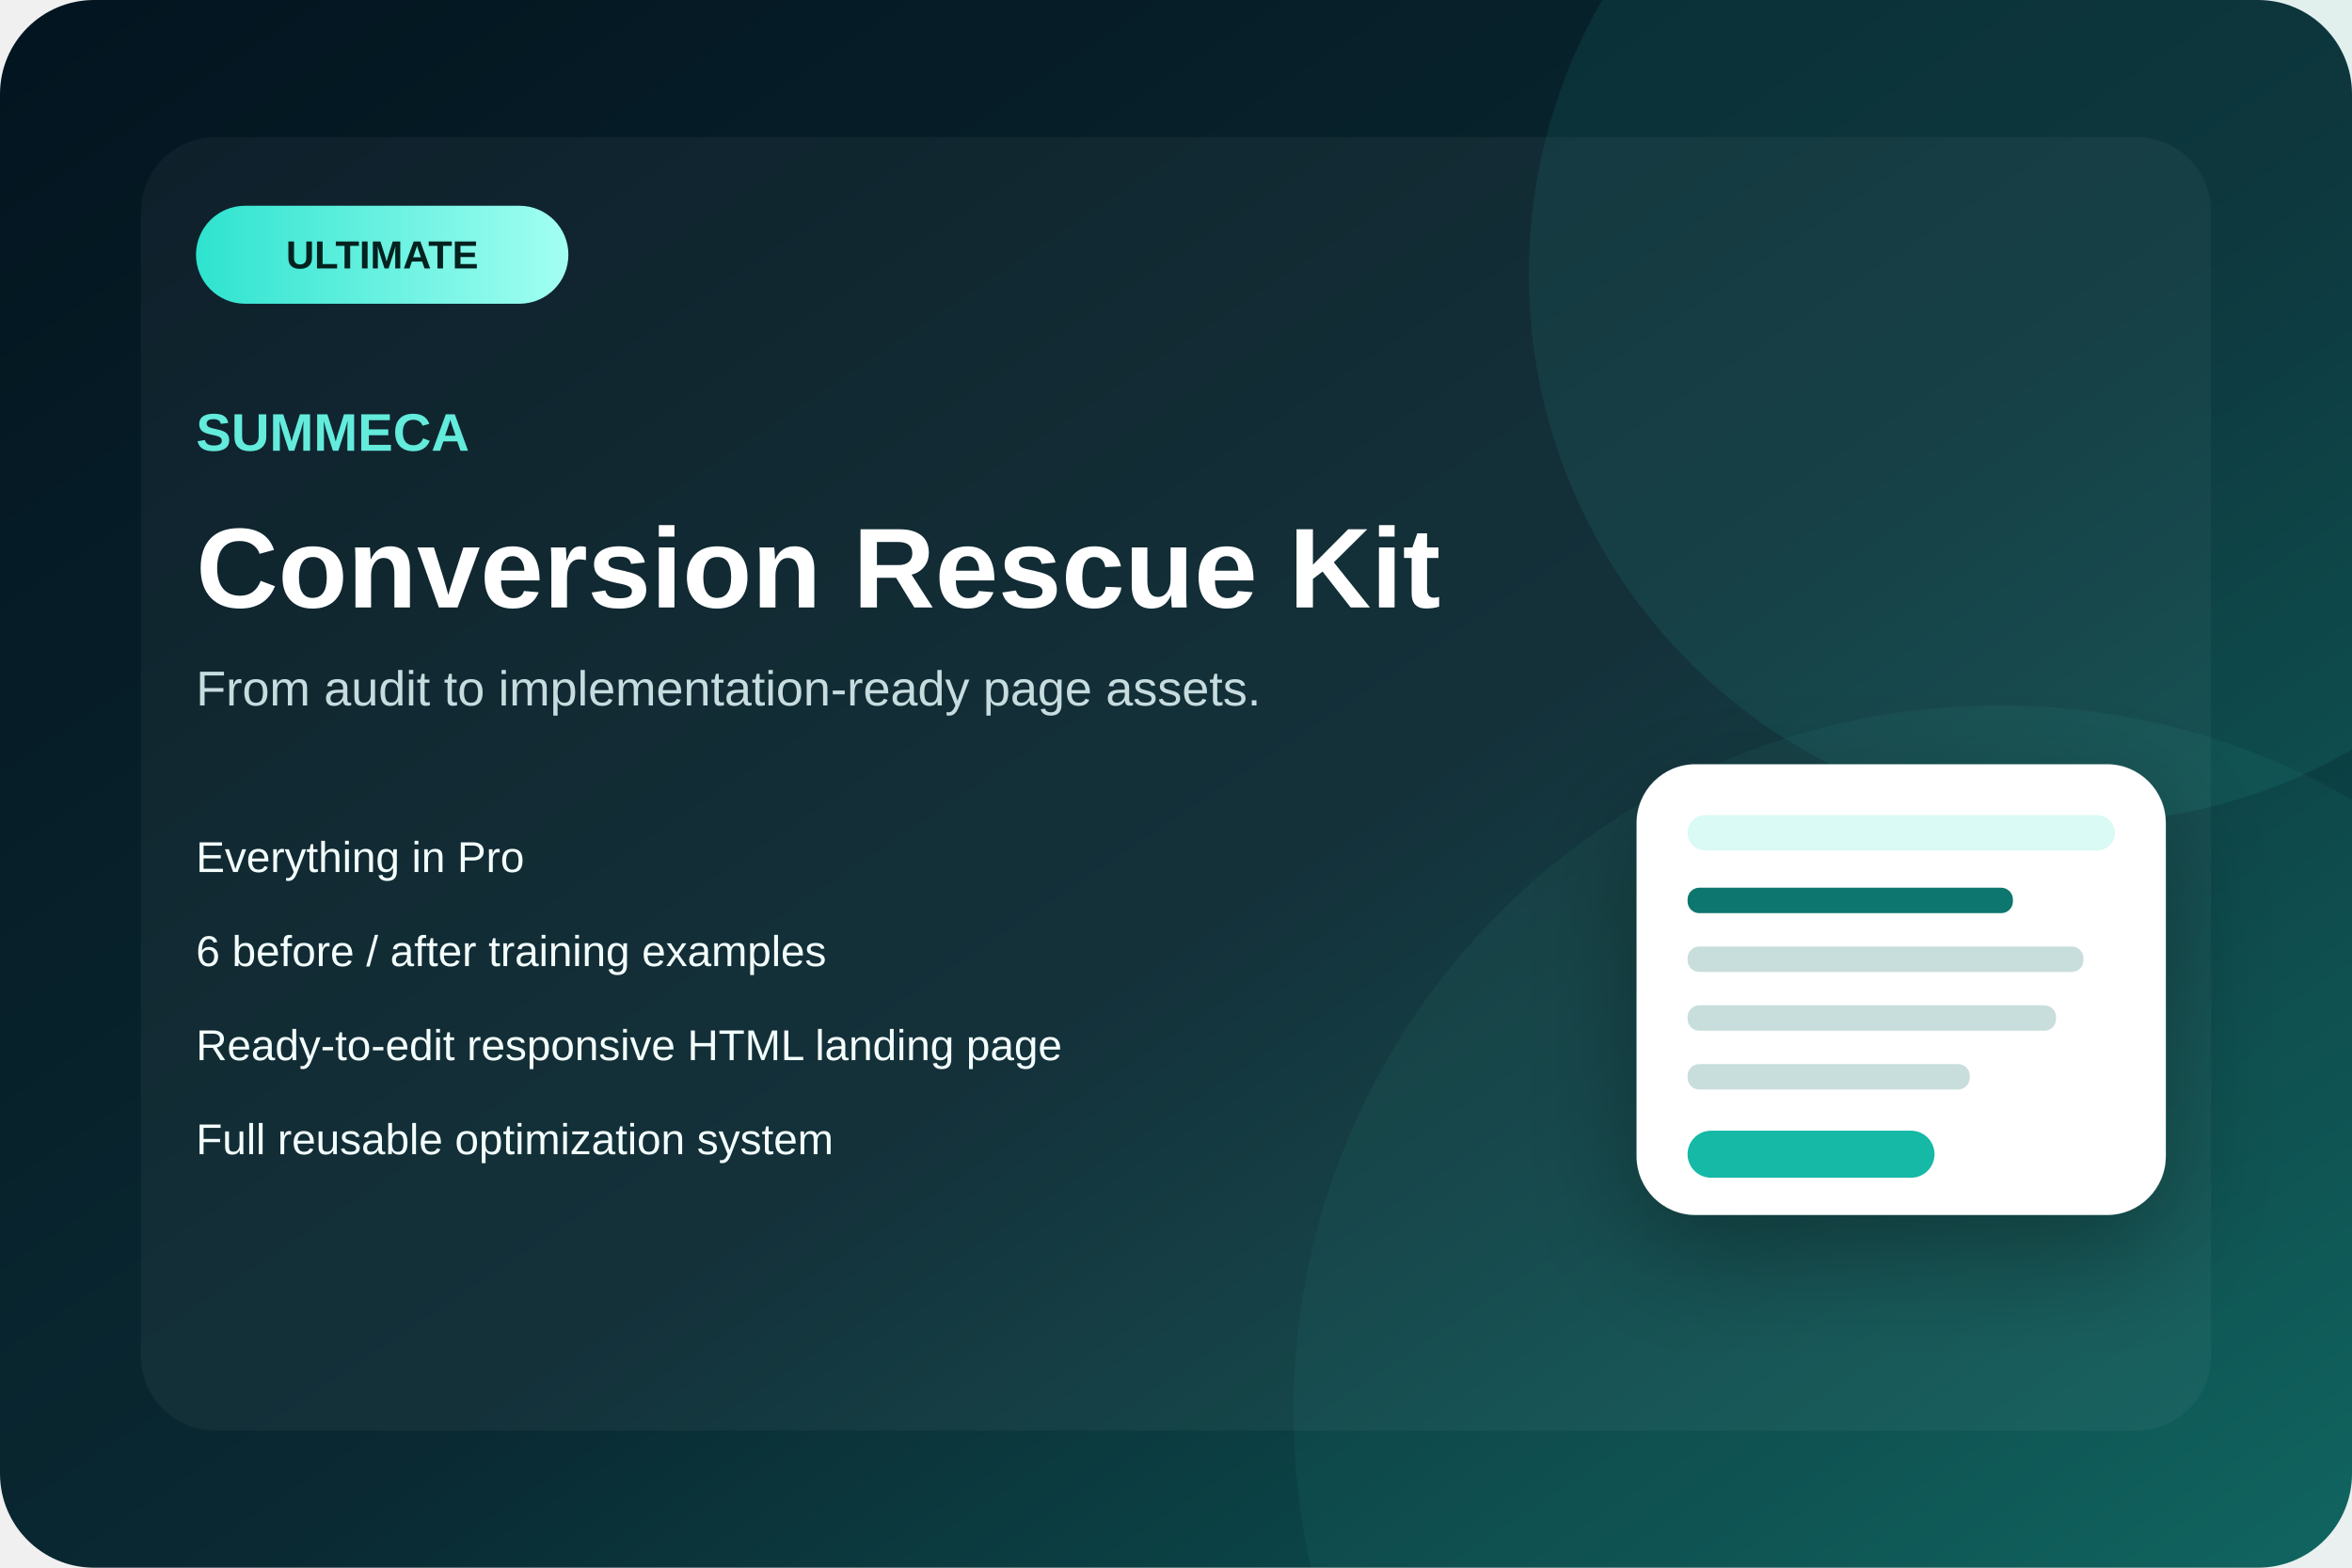
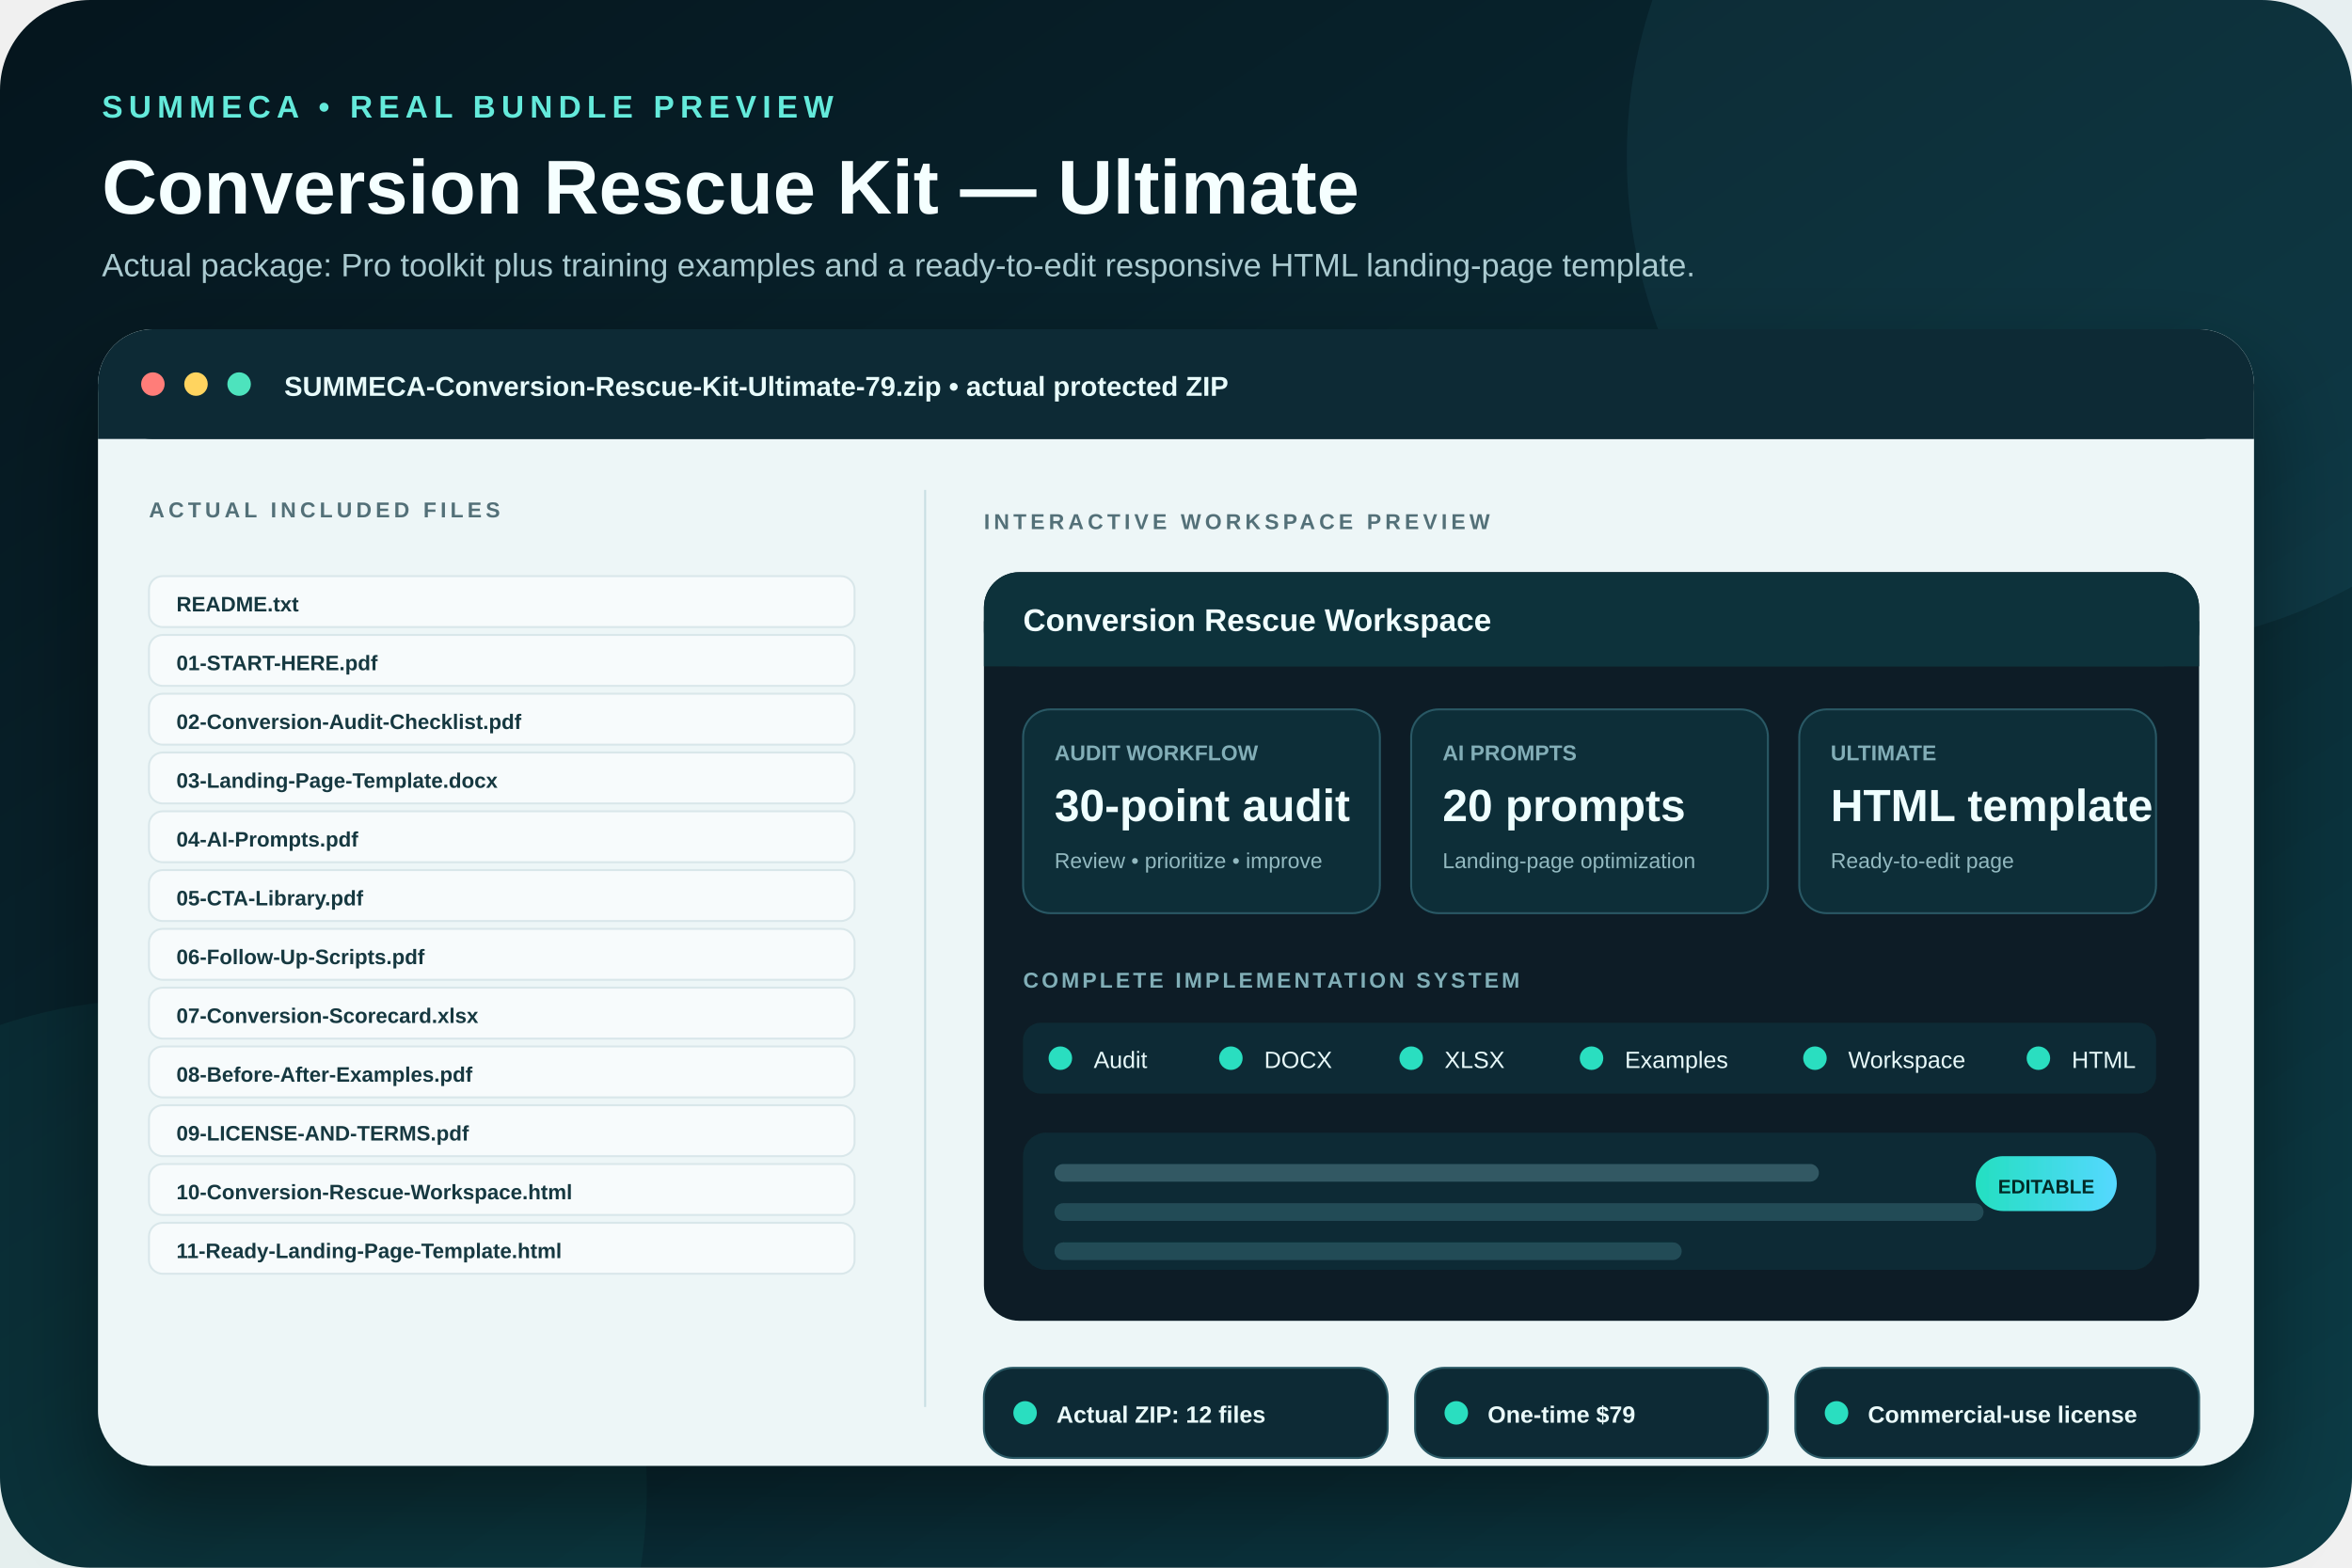
<svg xmlns="http://www.w3.org/2000/svg" width="1200" height="800" viewBox="0 0 1200 800" role="img" aria-labelledby="title desc">
  <defs>
    <linearGradient id="bg" x1="0" y1="0" x2="1" y2="1">
-       <stop offset="0" stop-color="#03141f" />
-       <stop offset="0.55" stop-color="#0a2932" />
-       <stop offset="1" stop-color="#0d5f5b" />
+       <stop stop-color="#05151d" />
+       <stop offset=".58" stop-color="#092a34" />
+       <stop offset="1" stop-color="#0c3c46" />
    </linearGradient>
    <linearGradient id="accent" x1="0" y1="0" x2="1" y2="0">
-       <stop offset="0" stop-color="#2ee3cf" />
-       <stop offset="1" stop-color="#a2fff2" />
+       <stop stop-color="#24dfc1" />
+       <stop offset="1" stop-color="#55d8ff" />
    </linearGradient>
-     <filter id="shadow" x="-30%" y="-30%" width="160%" height="160%">
-       <feDropShadow dx="0" dy="20" stdDeviation="28" flood-color="#000" flood-opacity=".32" />
+     <filter id="shadow" x="-20%" y="-20%" width="140%" height="150%">
+       <feDropShadow dx="0" dy="24" stdDeviation="24" flood-color="#01070a" flood-opacity=".44" />
    </filter>
  </defs>
-   <rect width="1200" height="800" rx="48" fill="url(#bg)" />
-   <circle cx="1060" cy="140" r="280" fill="#30e1cf" opacity=".08" />
-   <circle cx="1020" cy="720" r="360" fill="#5af3df" opacity=".05" />
-   <rect x="72" y="70" width="1056" height="660" rx="38" fill="#ffffff" opacity=".04" stroke="#ffffff" stroke-opacity=".14" />
-   <g transform="translate(100 105)">
-     <rect width="190" height="50" rx="25" fill="url(#accent)" />
-     <text x="95" y="32" text-anchor="middle" font-family="Arial,Helvetica,sans-serif" font-size="20" font-weight="800" fill="#03221f">ULTIMATE</text>
-     <text x="0" y="125" font-family="Arial,Helvetica,sans-serif" font-size="27" font-weight="700" fill="#63ebdc">SUMMECA</text>
-     <text x="0" y="205" font-family="Arial,Helvetica,sans-serif" font-size="58" font-weight="800" fill="#ffffff">Conversion Rescue Kit</text>
-     <text x="0" y="255" font-family="Arial,Helvetica,sans-serif" font-size="25" fill="#c7dcdf">From audit to implementation-ready page assets.</text>
-     <g transform="translate(0 340)" font-family="Arial,Helvetica,sans-serif" font-size="22" fill="#f3fffd">
-       <text y="0">Everything in Pro</text>
-       <text y="48">6 before / after training examples</text>
-       <text y="96">Ready-to-edit responsive HTML landing page</text>
-       <text y="144">Full reusable optimization system</text>
+   <rect width="1200" height="800" rx="46" fill="url(#bg)" />
+   <circle cx="1080" cy="80" r="250" fill="#55d8ff" opacity=".06" />
+   <circle cx="80" cy="760" r="250" fill="#24dfc1" opacity=".055" />
+   <text x="52" y="60" font-family="Arial,Helvetica,sans-serif" font-size="16" font-weight="800" fill="#64eadb" letter-spacing="3">SUMMECA • REAL BUNDLE PREVIEW</text>
+   <text x="52" y="109" font-family="Arial,Helvetica,sans-serif" font-size="39" font-weight="800" fill="#f5ffff">Conversion Rescue Kit — Ultimate</text>
+   <text x="52" y="141" font-family="Arial,Helvetica,sans-serif" font-size="16.5" fill="#abcbd1">Actual package: Pro toolkit plus training examples and a ready-to-edit responsive HTML landing-page template.</text>
+   <g transform="translate(50 168)" filter="url(#shadow)">
+     <rect width="1100" height="580" rx="28" fill="#edf6f7" />
+     <rect width="1100" height="56" rx="28" fill="#0c2a34" />
+     <rect y="28" width="1100" height="28" fill="#0c2a34" />
+     <circle cx="28" cy="28" r="6" fill="#ff7d79" />
+     <circle cx="50" cy="28" r="6" fill="#ffd45f" />
+     <circle cx="72" cy="28" r="6" fill="#4de3bd" />
+     <text x="95" y="34" font-family="Arial,Helvetica,sans-serif" font-size="14" font-weight="700" fill="#e8fbfb">SUMMECA-Conversion-Rescue-Kit-Ultimate-79.zip • actual protected ZIP</text>
+     <g transform="translate(26 78)">
+       <text x="0" y="18" font-family="Arial,Helvetica,sans-serif" font-size="11" font-weight="800" fill="#537078" letter-spacing="2">ACTUAL INCLUDED FILES</text>
+       <g font-family="Arial,Helvetica,sans-serif" font-size="10.7" font-weight="600" fill="#153840">
+         <g transform="translate(0 48)">
+           <rect width="360" height="26" rx="7" fill="#f7fbfc" stroke="#d9e7ea" />
+           <text x="14" y="18">README.txt</text>
+         </g>
+         <g transform="translate(0 78)">
+           <rect width="360" height="26" rx="7" fill="#f7fbfc" stroke="#d9e7ea" />
+           <text x="14" y="18">01-START-HERE.pdf</text>
+         </g>
+         <g transform="translate(0 108)">
+           <rect width="360" height="26" rx="7" fill="#f7fbfc" stroke="#d9e7ea" />
+           <text x="14" y="18">02-Conversion-Audit-Checklist.pdf</text>
+         </g>
+         <g transform="translate(0 138)">
+           <rect width="360" height="26" rx="7" fill="#f7fbfc" stroke="#d9e7ea" />
+           <text x="14" y="18">03-Landing-Page-Template.docx</text>
+         </g>
+         <g transform="translate(0 168)">
+           <rect width="360" height="26" rx="7" fill="#f7fbfc" stroke="#d9e7ea" />
+           <text x="14" y="18">04-AI-Prompts.pdf</text>
+         </g>
+         <g transform="translate(0 198)">
+           <rect width="360" height="26" rx="7" fill="#f7fbfc" stroke="#d9e7ea" />
+           <text x="14" y="18">05-CTA-Library.pdf</text>
+         </g>
+         <g transform="translate(0 228)">
+           <rect width="360" height="26" rx="7" fill="#f7fbfc" stroke="#d9e7ea" />
+           <text x="14" y="18">06-Follow-Up-Scripts.pdf</text>
+         </g>
+         <g transform="translate(0 258)">
+           <rect width="360" height="26" rx="7" fill="#f7fbfc" stroke="#d9e7ea" />
+           <text x="14" y="18">07-Conversion-Scorecard.xlsx</text>
+         </g>
+         <g transform="translate(0 288)">
+           <rect width="360" height="26" rx="7" fill="#f7fbfc" stroke="#d9e7ea" />
+           <text x="14" y="18">08-Before-After-Examples.pdf</text>
+         </g>
+         <g transform="translate(0 318)">
+           <rect width="360" height="26" rx="7" fill="#f7fbfc" stroke="#d9e7ea" />
+           <text x="14" y="18">09-LICENSE-AND-TERMS.pdf</text>
+         </g>
+         <g transform="translate(0 348)">
+           <rect width="360" height="26" rx="7" fill="#f7fbfc" stroke="#d9e7ea" />
+           <text x="14" y="18">10-Conversion-Rescue-Workspace.html</text>
+         </g>
+         <g transform="translate(0 378)">
+           <rect width="360" height="26" rx="7" fill="#f7fbfc" stroke="#d9e7ea" />
+           <text x="14" y="18">11-Ready-Landing-Page-Template.html</text>
+         </g>
+       </g>
+     </g>
+     <line x1="422" y1="82" x2="422" y2="550" stroke="#c8dfe3" />
+     <g transform="translate(452 84)">
+       <text x="0" y="18" font-family="Arial,Helvetica,sans-serif" font-size="11" font-weight="800" fill="#537078" letter-spacing="2">INTERACTIVE WORKSPACE PREVIEW</text>
+       <rect x="0" y="40" width="620" height="382" rx="18" fill="#071f28" />
+       <rect x="0" y="40" width="620" height="48" rx="18" fill="#0d303a" />
+       <rect x="0" y="65" width="620" height="23" fill="#0d303a" />
+       <text x="20" y="70" font-family="Arial,Helvetica,sans-serif" font-size="16" font-weight="800" fill="#f1ffff">Conversion Rescue Workspace</text>
+       <g font-family="Arial,Helvetica,sans-serif">
+         <rect x="20" y="110" width="182" height="104" rx="14" fill="#0e2d37" stroke="#2a5965" />
+         <text x="36" y="136" font-size="11" font-weight="700" fill="#82aeb7">AUDIT WORKFLOW</text>
+         <text x="36" y="167" font-size="23" font-weight="800" fill="#efffff">30-point audit</text>
+         <text x="36" y="191" font-size="11" fill="#92b9c0">Review • prioritize • improve</text>
+         <rect x="218" y="110" width="182" height="104" rx="14" fill="#0e2d37" stroke="#2a5965" />
+         <text x="234" y="136" font-size="11" font-weight="700" fill="#82aeb7">AI PROMPTS</text>
+         <text x="234" y="167" font-size="23" font-weight="800" fill="#efffff">20 prompts</text>
+         <text x="234" y="191" font-size="11" fill="#92b9c0">Landing-page optimization</text>
+         <rect x="416" y="110" width="182" height="104" rx="14" fill="#0e2d37" stroke="#2a5965" />
+         <text x="432" y="136" font-size="11" font-weight="700" fill="#82aeb7">ULTIMATE</text>
+         <text x="432" y="167" font-size="23" font-weight="800" fill="#efffff">HTML template</text>
+         <text x="432" y="191" font-size="11" fill="#92b9c0">Ready-to-edit page</text>
+       </g>
+       <text x="20" y="252" font-family="Arial,Helvetica,sans-serif" font-size="11" font-weight="800" fill="#82aeb7" letter-spacing="1.5">COMPLETE IMPLEMENTATION SYSTEM</text>
+       <rect x="20" y="270" width="578" height="36" rx="9" fill="#0d2b35" />
+       <g font-family="Arial,Helvetica,sans-serif" font-size="12" fill="#e8f9fa">
+         <circle cx="39" cy="288" r="6" fill="#29dec0" />
+         <text x="56" y="293">Audit</text>
+         <circle cx="126" cy="288" r="6" fill="#29dec0" />
+         <text x="143" y="293">DOCX</text>
+         <circle cx="218" cy="288" r="6" fill="#29dec0" />
+         <text x="235" y="293">XLSX</text>
+         <circle cx="310" cy="288" r="6" fill="#29dec0" />
+         <text x="327" y="293">Examples</text>
+         <circle cx="424" cy="288" r="6" fill="#29dec0" />
+         <text x="441" y="293">Workspace</text>
+         <circle cx="538" cy="288" r="6" fill="#29dec0" />
+         <text x="555" y="293">HTML</text>
+       </g>
+       <rect x="20" y="326" width="578" height="70" rx="12" fill="#0d2b35" />
+       <rect x="36" y="342" width="390" height="9" rx="4.5" fill="#315864" />
+       <rect x="36" y="362" width="474" height="9" rx="4.5" fill="#244b57" />
+       <rect x="36" y="382" width="320" height="9" rx="4.5" fill="#244b57" />
+       <rect x="506" y="338" width="72" height="28" rx="14" fill="url(#accent)" />
+       <text x="542" y="357" text-anchor="middle" font-family="Arial,Helvetica,sans-serif" font-size="10" font-weight="800" fill="#042b28">EDITABLE</text>
+       <g transform="translate(0 446)" font-family="Arial,Helvetica,sans-serif" font-size="12" font-weight="700" fill="#eafafa">
+         <g>
+           <rect width="206" height="46" rx="15" fill="#0d2b35" stroke="#2a5965" />
+           <circle cx="21" cy="23" r="6" fill="#29dec0" />
+           <text x="37" y="28">Actual ZIP: 12 files</text>
+         </g>
+         <g transform="translate(220)">
+           <rect width="180" height="46" rx="15" fill="#0d2b35" stroke="#2a5965" />
+           <circle cx="21" cy="23" r="6" fill="#29dec0" />
+           <text x="37" y="28">One-time $79</text>
+         </g>
+         <g transform="translate(414)">
+           <rect width="206" height="46" rx="15" fill="#0d2b35" stroke="#2a5965" />
+           <circle cx="21" cy="23" r="6" fill="#29dec0" />
+           <text x="37" y="28">Commercial-use license</text>
+         </g>
+       </g>
    </g>
  </g>
-   <g transform="translate(835 390)" filter="url(#shadow)">
-     <rect width="270" height="230" rx="30" fill="#ffffff" />
-     <rect x="26" y="26" width="218" height="18" rx="9" fill="#d9faf5" />
-     <rect x="26" y="63" width="166" height="13" rx="6" fill="#0f766e" />
-     <rect x="26" y="93" width="202" height="13" rx="6" fill="#c8dedc" />
-     <rect x="26" y="123" width="188" height="13" rx="6" fill="#c8dedc" />
-     <rect x="26" y="153" width="144" height="13" rx="6" fill="#c8dedc" />
-     <rect x="26" y="187" width="126" height="24" rx="12" fill="#14b8a6" />
-   </g>
</svg>
